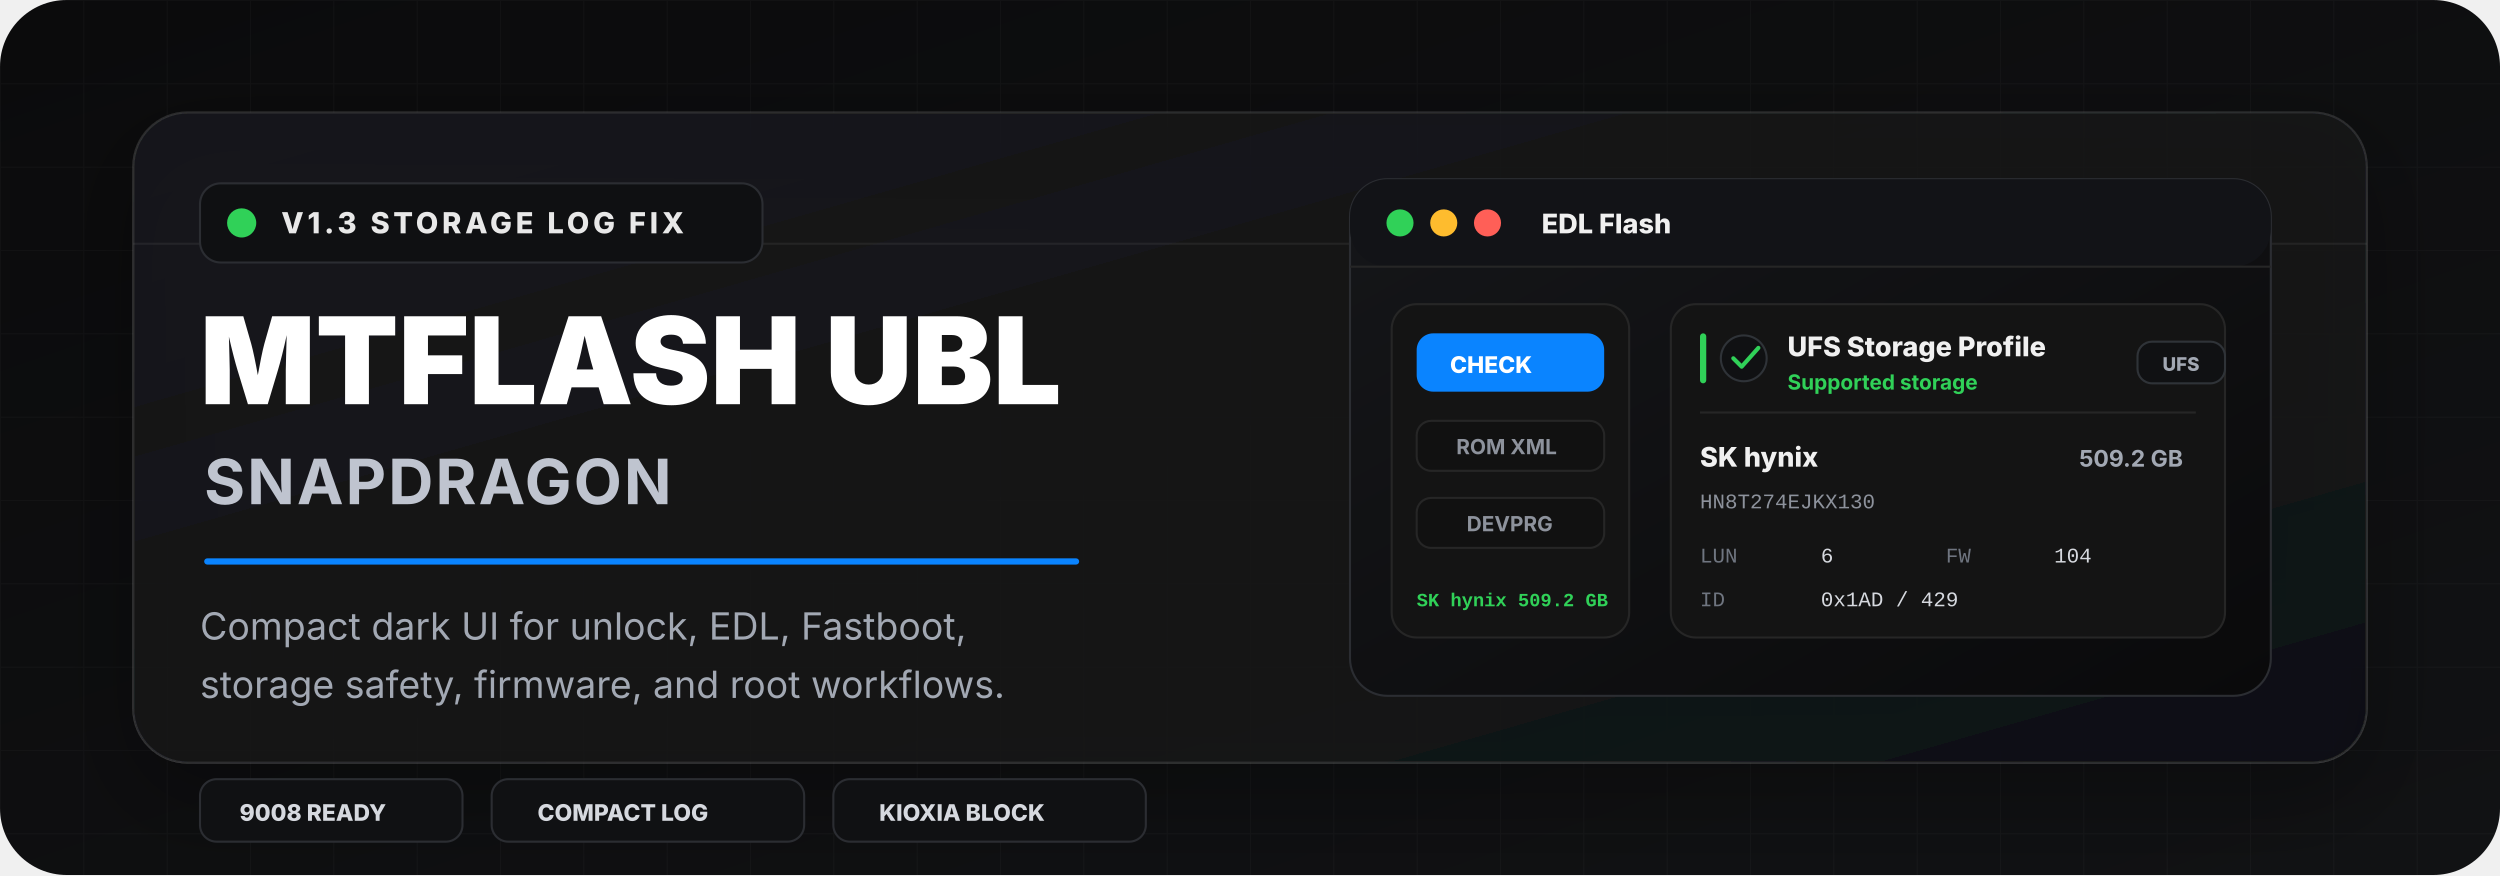
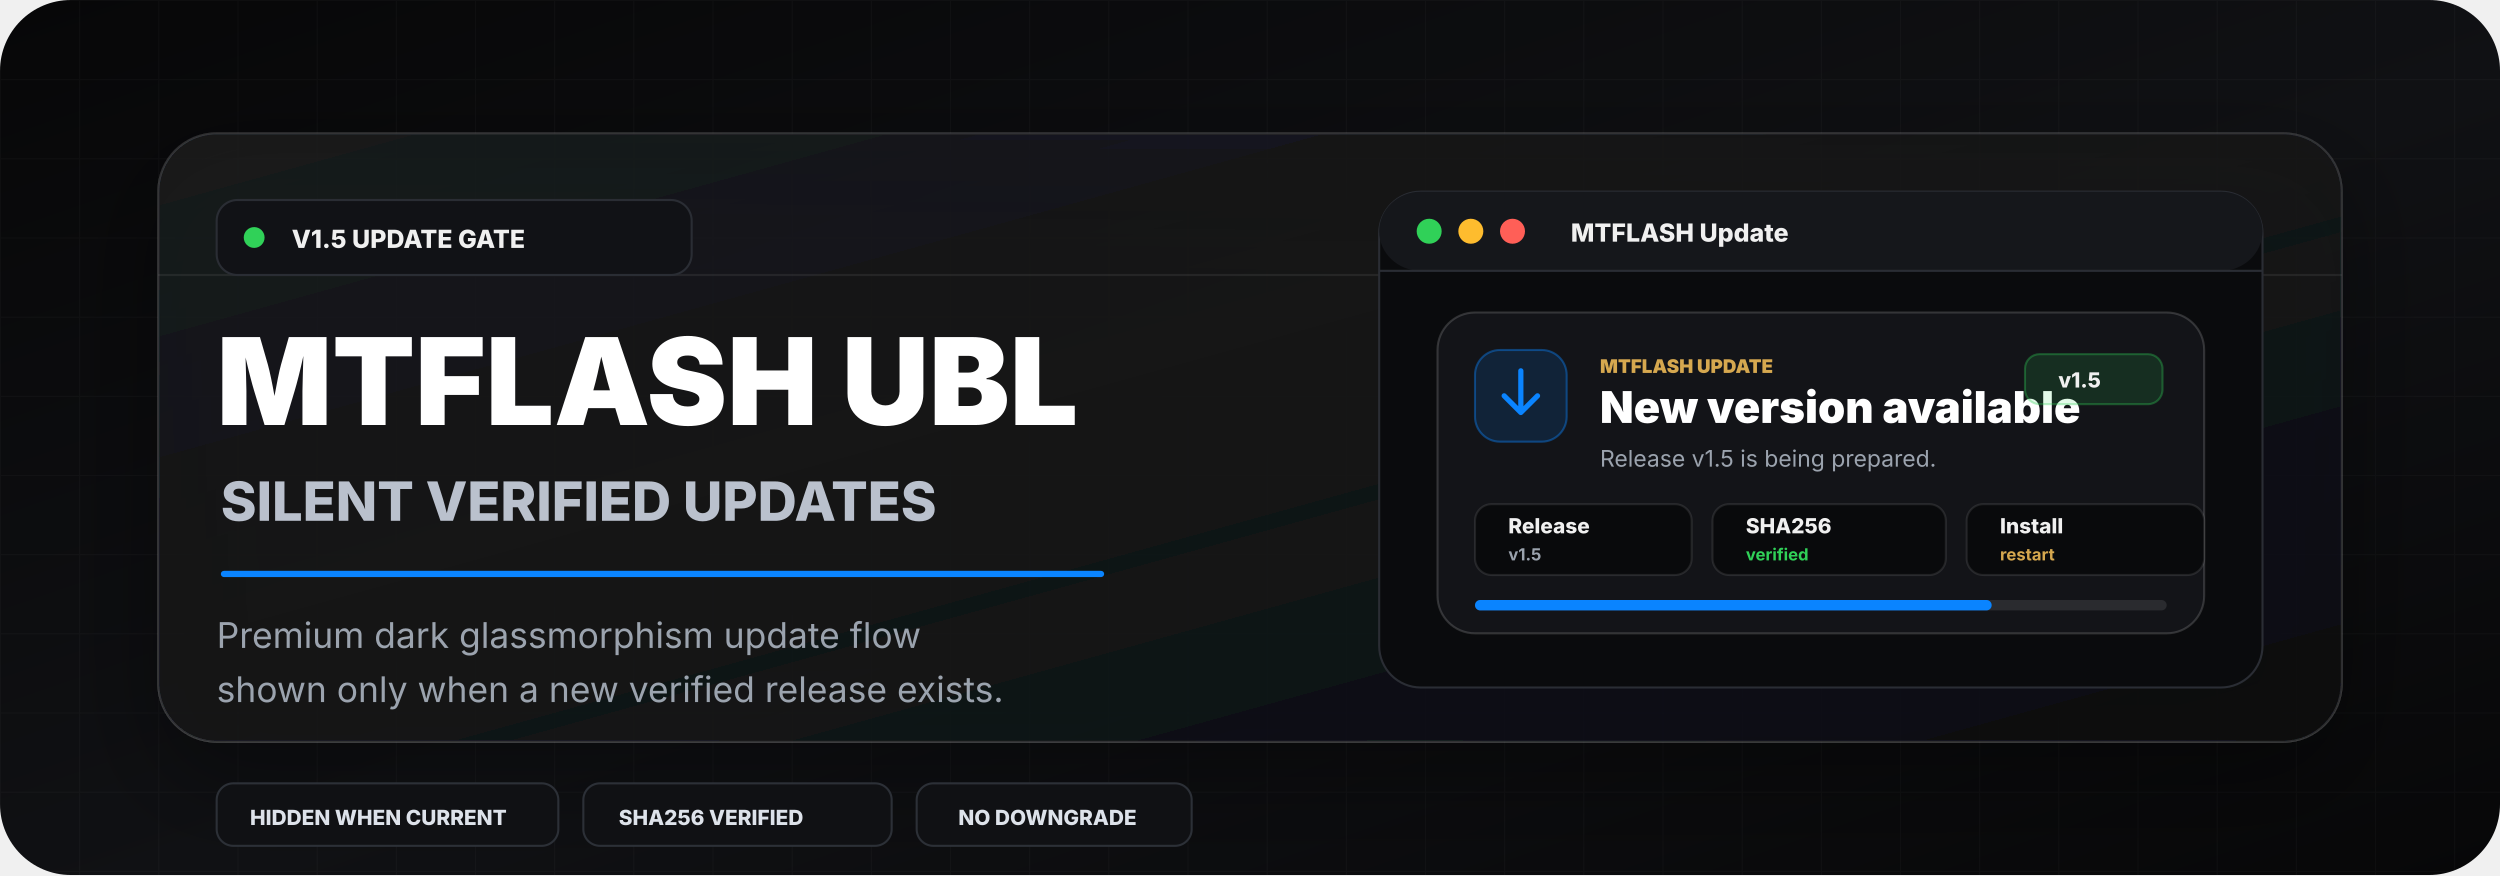
- <svg xmlns="http://www.w3.org/2000/svg" width="1200" height="420" viewBox="0 0 1200 420" role="img" aria-label="MTFLASH UBL Snapdragon v1.3 compact storage log fix">
+ <svg xmlns="http://www.w3.org/2000/svg" width="1200" height="420" viewBox="0 0 1200 420" role="img" aria-label="MTFLASH UBL Snapdragon v1.5 premium verified update gate">
  <defs>
    <linearGradient id="bg" x1="0" y1="0" x2="1" y2="1">
-       <stop offset="0" stop-color="#0b0b0c" />
-       <stop offset="1" stop-color="#111214" />
+       <stop offset="0" stop-color="#070708" />
+       <stop offset="0.54" stop-color="#101114" />
+       <stop offset="1" stop-color="#070708" />
    </linearGradient>
    <linearGradient id="panel" x1="0" y1="0" x2="1" y2="1">
-       <stop offset="0" stop-color="#18191c" stop-opacity="0.92" />
-       <stop offset="1" stop-color="#101113" stop-opacity="0.86" />
+       <stop offset="0" stop-color="#1A1C20" stop-opacity="0.86" />
+       <stop offset="1" stop-color="#0C0D10" stop-opacity="0.76" />
    </linearGradient>
-     <linearGradient id="screen" x1="0" y1="0" x2="1" y2="1">
-       <stop offset="0" stop-color="#151619" />
-       <stop offset="1" stop-color="#0a0a0b" />
+     <linearGradient id="accentLine" x1="0" y1="0" x2="1" y2="0">
+       <stop offset="0" stop-color="#000000" stop-opacity="0" />
+       <stop offset="0.28" stop-color="#0A84FF" stop-opacity="0.72" />
+       <stop offset="0.72" stop-color="#D6A84F" stop-opacity="0.64" />
+       <stop offset="1" stop-color="#000000" stop-opacity="0" />
    </linearGradient>
-     <filter id="shadow" x="-20%" y="-20%" width="140%" height="140%">
-       <feDropShadow dx="0" dy="16" stdDeviation="22" flood-color="#000000" flood-opacity="0.34" />
+     <filter id="shadow" x="-20%" y="-20%" width="140%" height="150%">
+       <feDropShadow dx="0" dy="18" stdDeviation="24" flood-color="#000000" flood-opacity="0.48" />
    </filter>
-     <pattern id="grid" width="40" height="40" patternUnits="userSpaceOnUse">
-       <path d="M40 0H0V40" fill="none" stroke="#ffffff" stroke-opacity="0.026" />
+     <pattern id="grid" width="38" height="38" patternUnits="userSpaceOnUse">
+       <path d="M38 0H0V38" fill="none" stroke="#ffffff" stroke-opacity="0.025" />
    </pattern>
  </defs>
-   <rect width="1200" height="420" rx="32" fill="url(#bg)" />
-   <rect width="1200" height="420" rx="32" fill="url(#grid)" />
-   <rect x="64" y="54" width="1072" height="312" rx="26" fill="url(#panel)" stroke="#ffffff" stroke-opacity="0.11" filter="url(#shadow)" />
-   <path d="M64 117H1136" stroke="#ffffff" stroke-opacity="0.06" />
-   <g transform="translate(96 88)">
-     <rect x="0" y="0" width="270" height="38" rx="10" fill="#0f1012" stroke="#2b2d32" />
-     <circle cx="20" cy="19" r="7" fill="#30d158" />
-     <text x="39" y="24" fill="#e8e8e8" font-family="Inter, Segoe UI, Arial, sans-serif" font-size="14" font-weight="800" letter-spacing="1.8">V1.3 STORAGE LOG FIX</text>
-     <text x="0" y="106" fill="#ffffff" font-family="Inter, Segoe UI, Arial, sans-serif" font-size="58" font-weight="850">MTFLASH UBL</text>
-     <text x="2" y="154" fill="#bfc4cf" font-family="Inter, Segoe UI, Arial, sans-serif" font-size="30" font-weight="700" letter-spacing="1">SNAPDRAGON</text>
-     <rect x="2" y="180" width="420" height="3" rx="1.5" fill="#0a84ff" />
-     <text x="0" y="219" fill="#a2a8b3" font-family="Inter, Segoe UI, Arial, sans-serif" font-size="18">Compact dark UI for unlock, EDL, Fastboot,</text>
-     <text x="0" y="247" fill="#a2a8b3" font-family="Inter, Segoe UI, Arial, sans-serif" font-size="18">storage safety, firmware, and root workflows.</text>
-     <g transform="translate(0 286)">
-       <rect x="0" y="0" width="126" height="30" rx="8" fill="#101113" stroke="#2b2d32" />
-       <text x="19" y="20" fill="#d6d9df" font-family="Inter, Segoe UI, Arial, sans-serif" font-size="11" font-weight="800">9008 READY</text>
-       <rect x="140" y="0" width="150" height="30" rx="8" fill="#101113" stroke="#2b2d32" />
-       <text x="162" y="20" fill="#d6d9df" font-family="Inter, Segoe UI, Arial, sans-serif" font-size="11" font-weight="800">COMPACT LOG</text>
-       <rect x="304" y="0" width="150" height="30" rx="8" fill="#101113" stroke="#2b2d32" />
-       <text x="326" y="20" fill="#d6d9df" font-family="Inter, Segoe UI, Arial, sans-serif" font-size="11" font-weight="800">KIOXIA BLOCK</text>
+   <rect width="1200" height="420" rx="34" fill="url(#bg)" />
+   <rect width="1200" height="420" rx="34" fill="url(#grid)" />
+   <path d="M58 78H1126" stroke="url(#accentLine)" stroke-width="1.2" />
+   <path d="M76 344H1110" stroke="url(#accentLine)" stroke-width="1.2" opacity="0.76" />
+   <g transform="translate(76 64)">
+     <rect x="0" y="0" width="1048" height="292" rx="28" fill="url(#panel)" stroke="#ffffff" stroke-opacity="0.13" filter="url(#shadow)" />
+     <path d="M0 68H1048" stroke="#ffffff" stroke-opacity="0.07" />
+   </g>
+   <g transform="translate(104 96)">
+     <rect x="0" y="0" width="228" height="36" rx="10" fill="#111216" stroke="#2A2D34" />
+     <rect x="13" y="13" width="10" height="10" rx="5" fill="#30D158" />
+     <text x="36" y="23" fill="#F0F0F0" font-family="Inter, Segoe UI, Arial, sans-serif" font-size="12" font-weight="800">V1.5 UPDATE GATE</text>
+     <text x="0" y="108" fill="#FFFFFF" font-family="Inter, Segoe UI, Arial, sans-serif" font-size="58" font-weight="850">MTFLASH UBL</text>
+     <text x="2" y="154" fill="#BAC1CD" font-family="Inter, Segoe UI, Arial, sans-serif" font-size="26" font-weight="760">SILENT VERIFIED UPDATES</text>
+     <rect x="2" y="178" width="424" height="3" rx="1.5" fill="#0A84FF" />
+     <text x="0" y="215" fill="#9BA3AE" font-family="Inter, Segoe UI, Arial, sans-serif" font-size="17">Premium dark glassmorphism update flow</text>
+     <text x="0" y="241" fill="#9BA3AE" font-family="Inter, Segoe UI, Arial, sans-serif" font-size="17">shown only when a new verified release exists.</text>
+     <g transform="translate(0 280)" font-family="Inter, Segoe UI, Arial, sans-serif" font-size="10" font-weight="800">
+       <rect x="0" y="0" width="164" height="30" rx="8" fill="#101114" stroke="#2C3037" />
+       <text x="16" y="20" fill="#DDE2EA">HIDDEN WHEN CURRENT</text>
+       <rect x="176" y="0" width="148" height="30" rx="8" fill="#101114" stroke="#2C3037" />
+       <text x="193" y="20" fill="#DDE2EA">SHA256 VERIFIED</text>
+       <rect x="336" y="0" width="132" height="30" rx="8" fill="#101114" stroke="#2C3037" />
+       <text x="356" y="20" fill="#DDE2EA">NO DOWNGRADE</text>
    </g>
  </g>
-   <g transform="translate(648 86)">
-     <rect x="0" y="0" width="442" height="248" rx="18" fill="url(#screen)" stroke="#2b2d32" />
-     <rect x="0" y="0" width="442" height="42" rx="18" fill="#121317" />
-     <path d="M0 42H442" stroke="#262626" />
-     <circle cx="24" cy="21" r="6.5" fill="#30d158" />
-     <circle cx="45" cy="21" r="6.5" fill="#febc2e" />
-     <circle cx="66" cy="21" r="6.5" fill="#ff5f57" />
-     <text x="92" y="26" fill="#f0f0f0" font-family="Inter, Segoe UI, Arial, sans-serif" font-size="13" font-weight="800">EDL Flash</text>
-     <g transform="translate(20 60)">
-       <rect x="0" y="0" width="114" height="160" rx="12" fill="#141414" stroke="#262626" />
-       <rect x="12" y="14" width="90" height="28" rx="8" fill="#0a84ff" />
-       <text x="28" y="33" fill="#ffffff" font-family="Inter, Segoe UI, Arial, sans-serif" font-size="11" font-weight="800">CHECK</text>
-       <rect x="12" y="56" width="90" height="24" rx="7" fill="#111111" stroke="#262626" />
-       <text x="31" y="72" fill="#8d929c" font-family="Inter, Segoe UI, Arial, sans-serif" font-size="10" font-weight="700">ROM XML</text>
-       <rect x="12" y="93" width="90" height="24" rx="7" fill="#111111" stroke="#262626" />
-       <text x="36" y="109" fill="#8d929c" font-family="Inter, Segoe UI, Arial, sans-serif" font-size="10" font-weight="700">DEVPRG</text>
-       <text x="12" y="145" fill="#30d158" font-family="Consolas, Courier New, monospace" font-size="9" font-weight="700">SK hynix 509.2 GB</text>
-     </g>
-     <g transform="translate(154 60)">
-       <rect x="0" y="0" width="266" height="160" rx="12" fill="#141414" stroke="#262626" />
-       <g transform="translate(14 14)">
-         <rect x="0" y="0" width="3" height="24" rx="1.5" fill="#30d158" />
-         <circle cx="21" cy="12" r="11" fill="#101113" stroke="#2f3338" />
-         <path d="M16 12l4 4 8-9" fill="none" stroke="#30d158" stroke-width="2" stroke-linecap="round" stroke-linejoin="round" />
-         <text x="42" y="11" fill="#f0f0f0" font-family="Inter, Segoe UI, Arial, sans-serif" font-size="13" font-weight="800">UFS Storage Profile</text>
-         <text x="42" y="27" fill="#30d158" font-family="Inter, Segoe UI, Arial, sans-serif" font-size="10" font-weight="700">Supported storage</text>
-         <rect x="210" y="4" width="42" height="20" rx="7" fill="#101113" stroke="#2f3338" />
-         <text x="222" y="18" fill="#a2a8b3" font-family="Inter, Segoe UI, Arial, sans-serif" font-size="9" font-weight="800">UFS</text>
+   <g transform="translate(662 92)">
+     <rect x="0" y="0" width="424" height="238" rx="20" fill="#0A0B0D" stroke="#2A2D34" />
+     <rect x="0" y="0" width="424" height="38" rx="20" fill="#15171B" />
+     <path d="M0 38H424" stroke="#2A2D34" />
+     <circle cx="24" cy="19" r="6" fill="#30D158" />
+     <circle cx="44" cy="19" r="6" fill="#FEBC2E" />
+     <circle cx="64" cy="19" r="6" fill="#FF5F57" />
+     <text x="92" y="24" fill="#F0F0F0" font-family="Inter, Segoe UI, Arial, sans-serif" font-size="12" font-weight="800">MTFLASH Update</text>
+     <g transform="translate(28 58)">
+       <rect x="0" y="0" width="368" height="154" rx="18" fill="#15171B" fill-opacity="0.82" stroke="#FFFFFF" stroke-opacity="0.16" />
+       <rect x="18" y="18" width="44" height="44" rx="12" fill="#0A84FF" fill-opacity="0.14" stroke="#0A84FF" stroke-opacity="0.40" />
+       <path d="M40 28v20m0 0l-8-8m8 8l8-8" fill="none" stroke="#0A84FF" stroke-width="2.5" stroke-linecap="round" stroke-linejoin="round" />
+       <text x="78" y="29" fill="#D6A84F" font-family="Inter, Segoe UI, Arial, sans-serif" font-size="9" font-weight="850">MTFLASH UPDATE</text>
+       <text x="78" y="53" fill="#FFFFFF" font-family="Inter, Segoe UI, Arial, sans-serif" font-size="21" font-weight="850">New version available</text>
+       <text x="78" y="74" fill="#9BA3AE" font-family="Inter, Segoe UI, Arial, sans-serif" font-size="11">Release v1.5 is being prepared.</text>
+       <rect x="282" y="20" width="66" height="24" rx="7" fill="#30D158" fill-opacity="0.14" stroke="#30D158" stroke-opacity="0.34" />
+       <text x="298" y="36" fill="#F0F0F0" font-family="Inter, Segoe UI, Arial, sans-serif" font-size="10" font-weight="800">v1.5</text>
+       <g transform="translate(18 92)" font-family="Inter, Segoe UI, Arial, sans-serif">
+         <rect x="0" y="0" width="104" height="34" rx="8" fill="#090A0C" stroke="#FFFFFF" stroke-opacity="0.10" />
+         <text x="16" y="14" fill="#F0F0F0" font-size="10" font-weight="800">Release</text>
+         <text x="16" y="27" fill="#9BA3AE" font-size="8" font-weight="700">v1.5</text>
+         <rect x="114" y="0" width="112" height="34" rx="8" fill="#090A0C" stroke="#FFFFFF" stroke-opacity="0.10" />
+         <text x="130" y="14" fill="#F0F0F0" font-size="10" font-weight="800">SHA256</text>
+         <text x="130" y="27" fill="#30D158" font-size="8" font-weight="700">verified</text>
+         <rect x="236" y="0" width="114" height="34" rx="8" fill="#090A0C" stroke="#FFFFFF" stroke-opacity="0.10" />
+         <text x="252" y="14" fill="#F0F0F0" font-size="10" font-weight="800">Install</text>
+         <text x="252" y="27" fill="#D6A84F" font-size="8" font-weight="700">restart</text>
      </g>
-       <path d="M14 52H252" stroke="#262626" />
-       <text x="14" y="78" fill="#f0f0f0" font-family="Inter, Segoe UI, Arial, sans-serif" font-size="13" font-weight="800">SK hynix</text>
-       <text x="196" y="78" fill="#a2a8b3" font-family="Inter, Segoe UI, Arial, sans-serif" font-size="11" font-weight="700">509.2 GB</text>
-       <text x="14" y="98" fill="#8d929c" font-family="Consolas, Courier New, monospace" font-size="10">HN8T274EJKX130</text>
-       <g font-family="Consolas, Courier New, monospace" font-size="10">
-         <text x="14" y="124" fill="#6f7580">LUN</text>
-         <text x="72" y="124" fill="#d6d9df">6</text>
-         <text x="132" y="124" fill="#6f7580">FW</text>
-         <text x="184" y="124" fill="#d6d9df">104</text>
-         <text x="14" y="145" fill="#6f7580">ID</text>
-         <text x="72" y="145" fill="#d6d9df">0x1AD / 429</text>
-       </g>
+       <rect x="18" y="138" width="332" height="5" rx="2.5" fill="#FFFFFF" fill-opacity="0.10" />
+       <rect x="18" y="138" width="248" height="5" rx="2.5" fill="#0A84FF" />
    </g>
  </g>
</svg>
